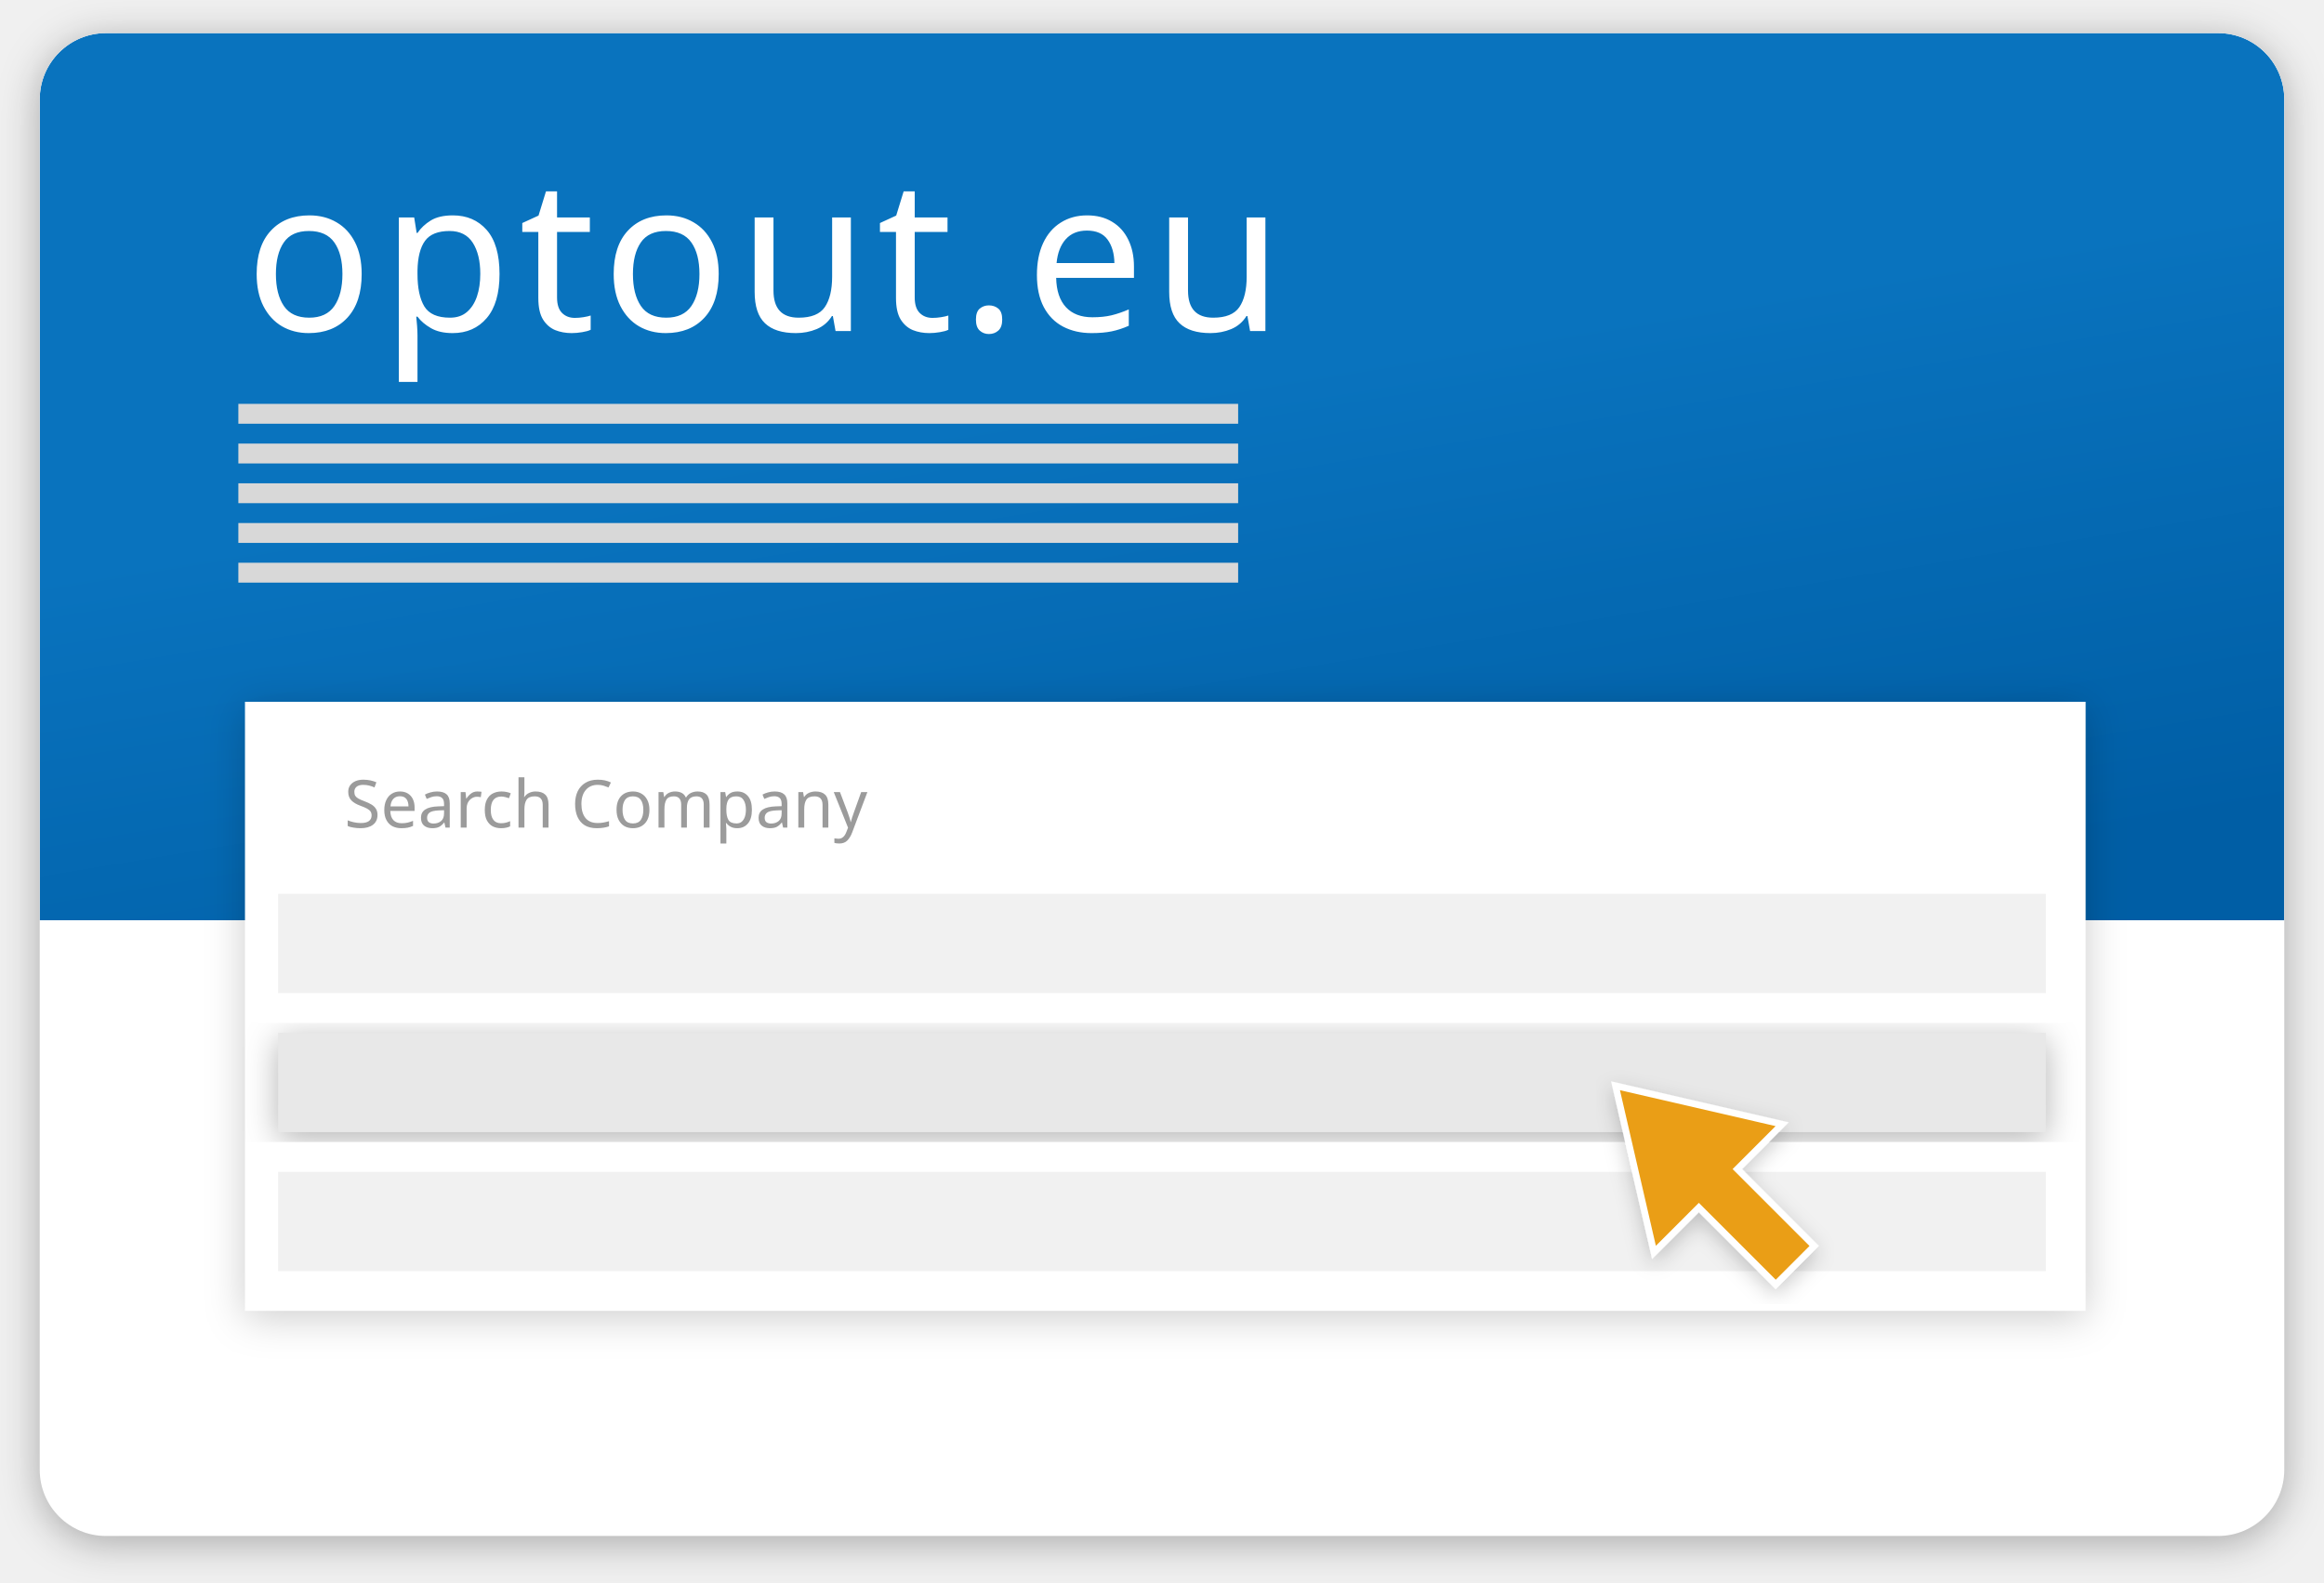
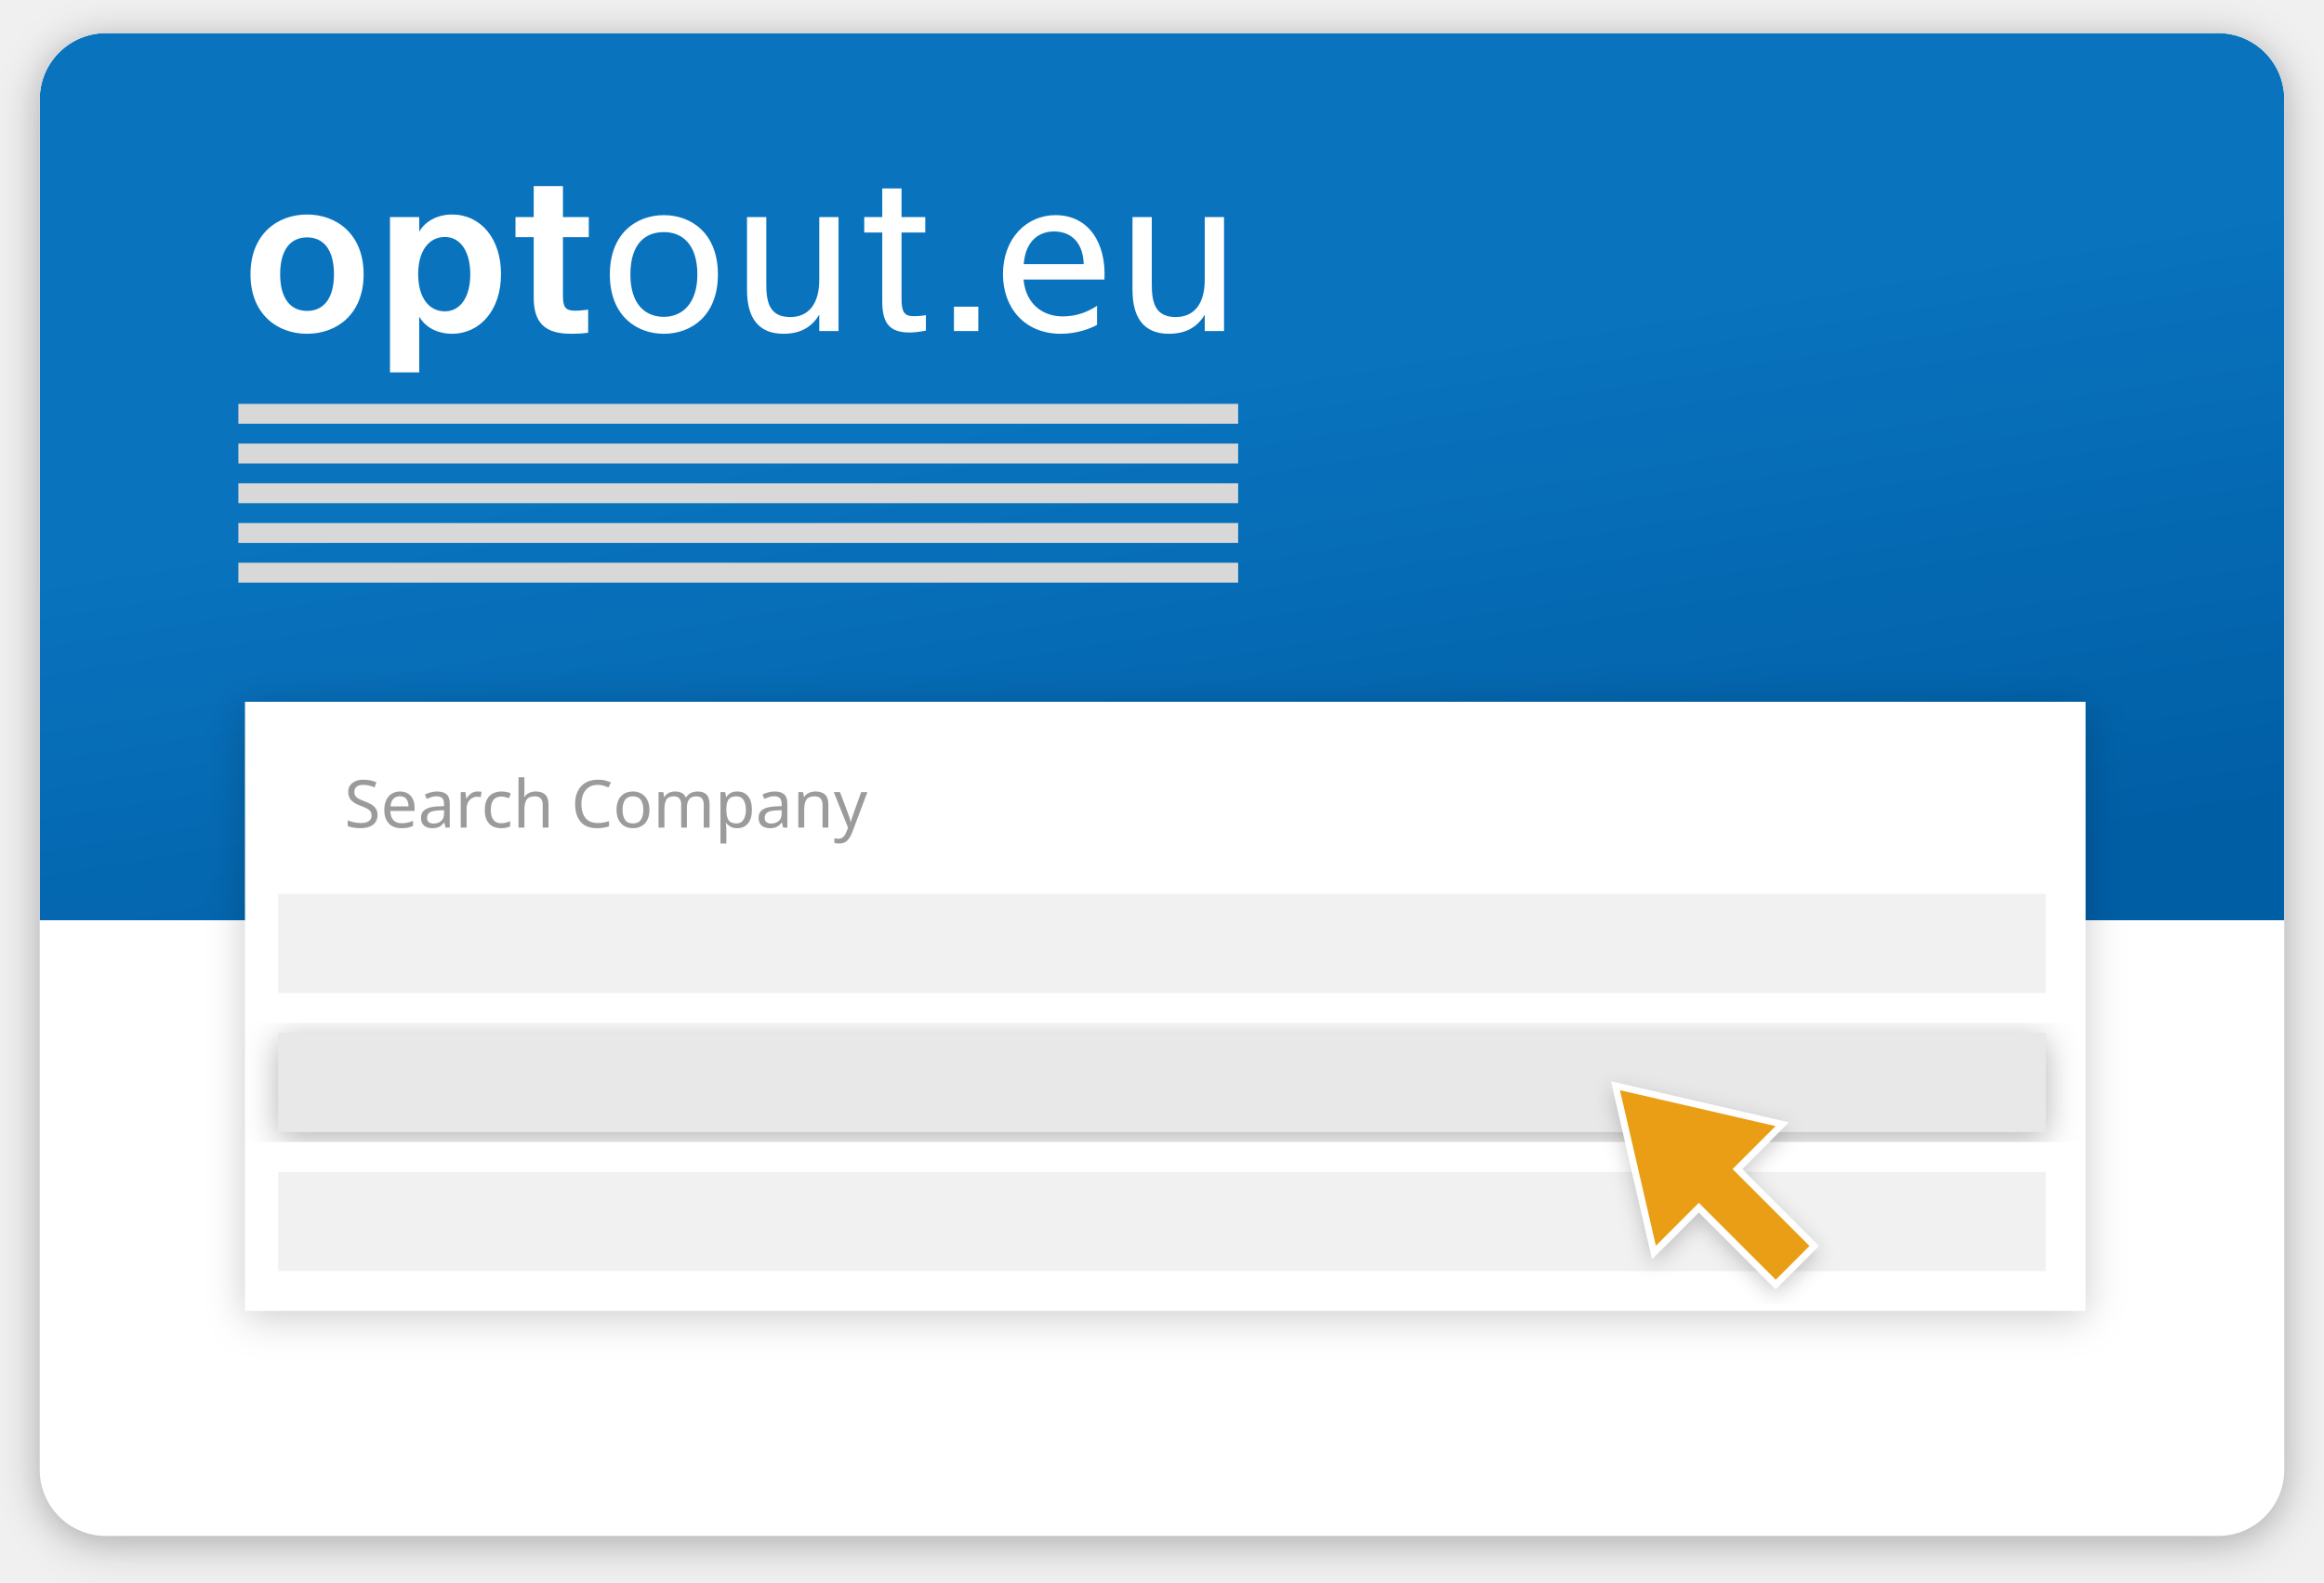
- <svg xmlns="http://www.w3.org/2000/svg" xmlns:xlink="http://www.w3.org/1999/xlink" width="351" height="239" viewBox="0 0 351 239">
+ <svg xmlns="http://www.w3.org/2000/svg" xmlns:xlink="http://www.w3.org/1999/xlink" width="351px" height="239px" viewBox="0 0 351 239" version="1.1">
  <defs>
-     <rect id="a" width="339" height="227" rx="10" />
-     <filter id="b" width="105.6%" height="108.4%" x="-2.8%" y="-3.7%" filterUnits="objectBoundingBox">
-       <feOffset dy="1" in="SourceAlpha" result="shadowOffsetOuter1" />
-       <feGaussianBlur in="shadowOffsetOuter1" result="shadowBlurOuter1" stdDeviation="3" />
-       <feColorMatrix in="shadowBlurOuter1" values="0 0 0 0 0 0 0 0 0 0 0 0 0 0 0 0 0 0 0.3 0" />
+     <rect id="path-1" x="0" y="0" width="339" height="227" rx="10" />
+     <filter x="-2.8%" y="-3.7%" width="105.6%" height="108.4%" filterUnits="objectBoundingBox" id="filter-3">
+       <feOffset dx="0" dy="1" in="SourceAlpha" result="shadowOffsetOuter1" />
+       <feGaussianBlur stdDeviation="3" in="shadowOffsetOuter1" result="shadowBlurOuter1" />
+       <feColorMatrix values="0 0 0 0 0   0 0 0 0 0   0 0 0 0 0  0 0 0 0.3 0" type="matrix" in="shadowBlurOuter1" />
    </filter>
-     <linearGradient id="c" x1="45.096%" x2="69.472%" y1="42.378%" y2="100%">
-       <stop offset="0%" stop-color="#0973BE" />
-       <stop offset="100%" stop-color="#005EA5" />
+     <linearGradient x1="45.096%" y1="42.378%" x2="69.472%" y2="100%" id="linearGradient-4">
+       <stop stop-color="#0973BE" offset="0%" />
+       <stop stop-color="#005EA5" offset="100%" />
    </linearGradient>
-     <path id="f" d="M31 101h278v92H31z" />
-     <filter id="e" width="106.8%" height="120.7%" x="-3.4%" y="-9.2%" filterUnits="objectBoundingBox">
-       <feOffset dy="1" in="SourceAlpha" result="shadowOffsetOuter1" />
-       <feGaussianBlur in="shadowOffsetOuter1" result="shadowBlurOuter1" stdDeviation="3" />
-       <feColorMatrix in="shadowBlurOuter1" values="0 0 0 0 0 0 0 0 0 0 0 0 0 0 0 0 0 0 0.2 0" />
+     <rect id="path-5" x="31" y="101" width="278" height="92" />
+     <filter x="-3.4%" y="-9.2%" width="106.8%" height="120.7%" filterUnits="objectBoundingBox" id="filter-6">
+       <feOffset dx="0" dy="1" in="SourceAlpha" result="shadowOffsetOuter1" />
+       <feGaussianBlur stdDeviation="3" in="shadowOffsetOuter1" result="shadowBlurOuter1" />
+       <feColorMatrix values="0 0 0 0 0   0 0 0 0 0   0 0 0 0 0  0 0 0 0.2 0" type="matrix" in="shadowBlurOuter1" />
    </filter>
-     <path id="h" d="M36 151h267v15H36z" />
-     <filter id="g" width="106%" height="206.7%" x="-3%" y="-46.7%" filterUnits="objectBoundingBox">
-       <feOffset dy="1" in="SourceAlpha" result="shadowOffsetOuter1" />
-       <feGaussianBlur in="shadowOffsetOuter1" result="shadowBlurOuter1" stdDeviation="2.5" />
-       <feColorMatrix in="shadowBlurOuter1" values="0 0 0 0 0 0 0 0 0 0 0 0 0 0 0 0 0 0 0.3 0" />
+     <rect id="path-7" x="36" y="151" width="267" height="15" />
+     <filter x="-3.0%" y="-46.7%" width="106.0%" height="206.7%" filterUnits="objectBoundingBox" id="filter-8">
+       <feOffset dx="0" dy="1" in="SourceAlpha" result="shadowOffsetOuter1" />
+       <feGaussianBlur stdDeviation="2.5" in="shadowOffsetOuter1" result="shadowBlurOuter1" />
+       <feColorMatrix values="0 0 0 0 0   0 0 0 0 0   0 0 0 0 0  0 0 0 0.3 0" type="matrix" in="shadowBlurOuter1" />
    </filter>
-     <filter id="i" width="140%" height="140%" x="-20%" y="-16.7%" filterUnits="objectBoundingBox">
-       <feOffset dy="1" in="SourceAlpha" result="shadowOffsetOuter1" />
-       <feGaussianBlur in="shadowOffsetOuter1" result="shadowBlurOuter1" stdDeviation="1.5" />
-       <feColorMatrix in="shadowBlurOuter1" result="shadowMatrixOuter1" values="0 0 0 0 0 0 0 0 0 0 0 0 0 0 0 0 0 0 0.2 0" />
+     <filter x="-20.0%" y="-16.7%" width="140.0%" height="140.0%" filterUnits="objectBoundingBox" id="filter-9">
+       <feOffset dx="0" dy="1" in="SourceAlpha" result="shadowOffsetOuter1" />
+       <feGaussianBlur stdDeviation="1.5" in="shadowOffsetOuter1" result="shadowBlurOuter1" />
+       <feColorMatrix values="0 0 0 0 0   0 0 0 0 0   0 0 0 0 0  0 0 0 0.2 0" type="matrix" in="shadowBlurOuter1" result="shadowMatrixOuter1" />
      <feMerge>
        <feMergeNode in="shadowMatrixOuter1" />
        <feMergeNode in="SourceGraphic" />
      </feMerge>
    </filter>
  </defs>
-   <g fill="none" fill-rule="evenodd" transform="translate(6 5)">
-     <mask id="d" fill="#fff">
-       <use xlink:href="#a" />
-     </mask>
-     <use fill="#000" filter="url(#b)" xlink:href="#a" />
-     <use fill="#FFF" xlink:href="#a" />
-     <path fill="url(#c)" d="M10 0h319c5.523 0 10 4.477 10 10v124H0V10C0 4.477 4.477 0 10 0z" mask="url(#d)" />
-     <text fill="#FFF" font-family="SuisseSign-SemiBold, Suisse Sign" font-size="32" font-weight="500" letter-spacing="1.164" mask="url(#d)">
-       <tspan x="31" y="45">opt</tspan>
-       <tspan x="84.923" y="45" font-family="SuisseSign-Regular, Suisse Sign" font-weight="normal">out.eu</tspan>
-     </text>
-     <g mask="url(#d)">
-       <use fill="#000" filter="url(#e)" xlink:href="#f" />
-       <use fill="#FFF" xlink:href="#f" />
+   <g id="opt-out" stroke="none" stroke-width="1" fill="none" fill-rule="evenodd">
+     <g id="v5---Home" transform="translate(-48, -631)">
+       <g id="img-howto" transform="translate(54, 636)">
+         <mask id="mask-2" fill="white">
+           <use xlink:href="#path-1" />
+         </mask>
+         <g id="Rectangle-7">
+           <use fill="black" fill-opacity="1" filter="url(#filter-3)" xlink:href="#path-1" />
+           <use fill="#FFFFFF" fill-rule="evenodd" xlink:href="#path-1" />
+         </g>
+         <path d="M10,0 L329,0 C334.523,-1.01453063e-15 339,4.477 339,10 L339,134 L0,134 L0,10 C-6.76353751e-16,4.477 4.477,1.01453063e-15 10,0 Z" id="Rectangle-7-Copy" fill="url(#linearGradient-4)" mask="url(#mask-2)" />
+         <path d="M40.376,30.856 C37.816,30.856 36.312,32.808 36.312,36.424 C36.312,40.008 37.816,41.96 40.376,41.96 C42.936,41.96 44.44,40.008 44.44,36.424 C44.44,32.808 42.936,30.856 40.376,30.856 Z M40.376,45.416 C35.896,45.416 31.832,42.472 31.832,36.424 C31.832,30.376 35.896,27.4 40.376,27.4 C44.856,27.4 48.92,30.376 48.92,36.424 C48.92,42.472 44.856,45.416 40.376,45.416 Z M61.188,42.024 C63.588,42.024 65.028,39.784 65.028,36.424 C65.028,33.064 63.588,30.792 61.188,30.792 C58.756,30.792 57.156,32.936 57.156,36.392 C57.156,39.912 58.756,42.024 61.188,42.024 Z M57.316,51.24 L52.9,51.24 L52.9,27.784 L57.316,27.784 L57.316,29.992 C58.244,28.392 60.1,27.4 62.276,27.4 C66.564,27.4 69.668,30.984 69.668,36.392 C69.668,41.896 66.468,45.416 62.244,45.416 C60.452,45.416 58.404,44.712 57.316,42.824 L57.316,51.24 Z M74.607,39.912 L74.607,30.824 L71.855,30.824 L71.855,27.784 L74.607,27.784 L74.607,23.112 L79.023,23.112 L79.023,27.784 L82.927,27.784 L82.927,30.824 L79.023,30.824 L79.023,39.688 C79.023,41.448 79.439,41.928 80.879,41.928 C81.519,41.928 82.031,41.864 82.831,41.768 L82.831,45.256 C81.839,45.384 81.231,45.416 80.271,45.416 C76.175,45.416 74.607,43.656 74.607,39.912 Z M89.211,36.456 C89.211,41.032 91.515,42.856 94.267,42.856 C97.019,42.856 99.323,40.872 99.323,36.456 C99.323,31.88 97.019,30.056 94.267,30.056 C91.515,30.056 89.211,31.752 89.211,36.456 Z M86.107,36.456 C86.107,30.216 90.139,27.496 94.267,27.496 C98.395,27.496 102.427,30.216 102.427,36.456 C102.427,42.696 98.395,45.416 94.267,45.416 C90.139,45.416 86.107,42.696 86.107,36.456 Z M117.735,45 L117.735,42.536 C116.743,44.168 115.175,45.416 112.327,45.416 C108.327,45.416 106.823,42.728 106.823,38.792 L106.823,27.784 L109.735,27.784 L109.735,37.928 C109.735,40.584 110.183,42.888 113.351,42.888 C116.103,42.888 117.735,40.936 117.735,37.256 L117.735,27.784 L120.647,27.784 L120.647,45 L117.735,45 Z M127.25,27.784 L127.25,23.464 L130.162,23.464 L130.162,27.784 L133.746,27.784 L133.746,30.12 L130.162,30.12 L130.162,40.136 C130.162,42.12 130.578,42.76 132.018,42.76 C132.498,42.76 133.074,42.728 133.842,42.6 L133.842,44.936 C133.042,45.096 132.114,45.224 131.378,45.224 C128.178,45.224 127.25,43.624 127.25,40.488 L127.25,30.12 L124.53,30.12 L124.53,27.784 L127.25,27.784 Z M141.758,45 L138.078,45 L138.078,41.32 L141.758,41.32 L141.758,45 Z M160.809,37.224 L148.585,37.224 C148.969,41.192 151.785,42.792 154.473,42.792 C156.809,42.792 158.441,41.992 159.689,41.192 L159.689,44.072 C158.633,44.648 156.649,45.416 154.217,45.416 C148.777,45.416 145.481,41.512 145.481,36.424 C145.481,30.984 149.065,27.496 153.417,27.496 C158.441,27.496 161.097,31.72 160.809,37.224 Z M153.193,29.96 C151.113,29.96 148.905,31.176 148.617,34.888 L157.673,34.888 C157.577,31.432 155.593,29.96 153.193,29.96 Z M175.957,45 L175.957,42.536 C174.965,44.168 173.397,45.416 170.549,45.416 C166.549,45.416 165.045,42.728 165.045,38.792 L165.045,27.784 L167.957,27.784 L167.957,37.928 C167.957,40.584 168.405,42.888 171.573,42.888 C174.325,42.888 175.957,40.936 175.957,37.256 L175.957,27.784 L178.869,27.784 L178.869,45 L175.957,45 Z" id="optout.eu" fill="#FFFFFF" mask="url(#mask-2)" />
+         <g id="Rectangle-2-Copy-4" mask="url(#mask-2)">
+           <use fill="black" fill-opacity="1" filter="url(#filter-6)" xlink:href="#path-5" />
+           <use fill="#FFFFFF" fill-rule="evenodd" xlink:href="#path-5" />
+         </g>
+         <rect id="Rectangle-2" fill="#F1F1F1" mask="url(#mask-2)" x="36" y="130" width="267" height="15" />
+         <g id="Rectangle-2-Copy" mask="url(#mask-2)">
+           <use fill="black" fill-opacity="1" filter="url(#filter-8)" xlink:href="#path-7" />
+           <use fill="#E8E8E8" fill-rule="evenodd" xlink:href="#path-7" />
+         </g>
+         <rect id="Rectangle-2-Copy" fill="#F1F1F1" mask="url(#mask-2)" x="36" y="172" width="267" height="15" />
+         <text id="Search-Company" mask="url(#mask-2)" font-family="SuisseSign-Regular, Suisse Sign" font-size="10" font-weight="normal" fill="#9B9B9B">
+           <tspan x="46" y="120">Search Company</tspan>
+         </text>
+         <g id="CURSOR-TYPE" filter="url(#filter-9)" mask="url(#mask-2)">
+           <g transform="translate(238, 159)">
+             <polygon id="Fill-2" stroke="none" fill="#EA9E13" fill-rule="evenodd" points="5.806 25.161 12.58 18.386 24.194 30 30 24.194 18.383 12.58 25.161 5.806 0 0" />
+             <polygon id="Stroke-3" stroke="#FFFFFF" stroke-width="1" fill="none" points="0 0 5.806 25.161 12.58 18.386 24.194 30 30 24.194 18.386 12.58 25.161 5.806" />
+           </g>
+         </g>
+         <rect id="Rectangle-8" fill="#D8D8D8" mask="url(#mask-2)" x="30" y="62" width="151" height="3" />
+         <rect id="Rectangle-8-Copy" fill="#D8D8D8" mask="url(#mask-2)" x="30" y="68" width="151" height="3" />
+         <rect id="Rectangle-8-Copy-2" fill="#D8D8D8" mask="url(#mask-2)" x="30" y="74" width="151" height="3" />
+         <rect id="Rectangle-8-Copy-3" fill="#D8D8D8" mask="url(#mask-2)" x="30" y="80" width="151" height="3" />
+         <rect id="Rectangle-8-Copy-4" fill="#D8D8D8" mask="url(#mask-2)" x="30" y="56" width="151" height="3" />
+       </g>
    </g>
-     <path fill="#F1F1F1" d="M36 130h267v15H36z" mask="url(#d)" />
-     <g mask="url(#d)">
-       <use fill="#000" filter="url(#g)" xlink:href="#h" />
-       <use fill="#E8E8E8" xlink:href="#h" />
-     </g>
-     <path fill="#F1F1F1" d="M36 172h267v15H36z" mask="url(#d)" />
-     <text fill="#9B9B9B" font-family="SuisseSign-Regular, Suisse Sign" font-size="10" mask="url(#d)">
-       <tspan x="46" y="120">Search Company</tspan>
-     </text>
-     <g filter="url(#i)" mask="url(#d)">
-       <path fill="#EA9E13" d="M243.806 184.16l6.774-6.774L262.194 189l5.806-5.806-11.617-11.614 6.778-6.774L238 159z" />
-       <path stroke="#FFF" d="M238 159l5.806 25.16 6.774-6.774L262.194 189l5.806-5.806-11.614-11.614 6.775-6.774z" />
-     </g>
-     <path fill="#D8D8D8" d="M30 62h151v3H30zM30 68h151v3H30zM30 74h151v3H30zM30 80h151v3H30zM30 56h151v3H30z" mask="url(#d)" />
  </g>
</svg>
